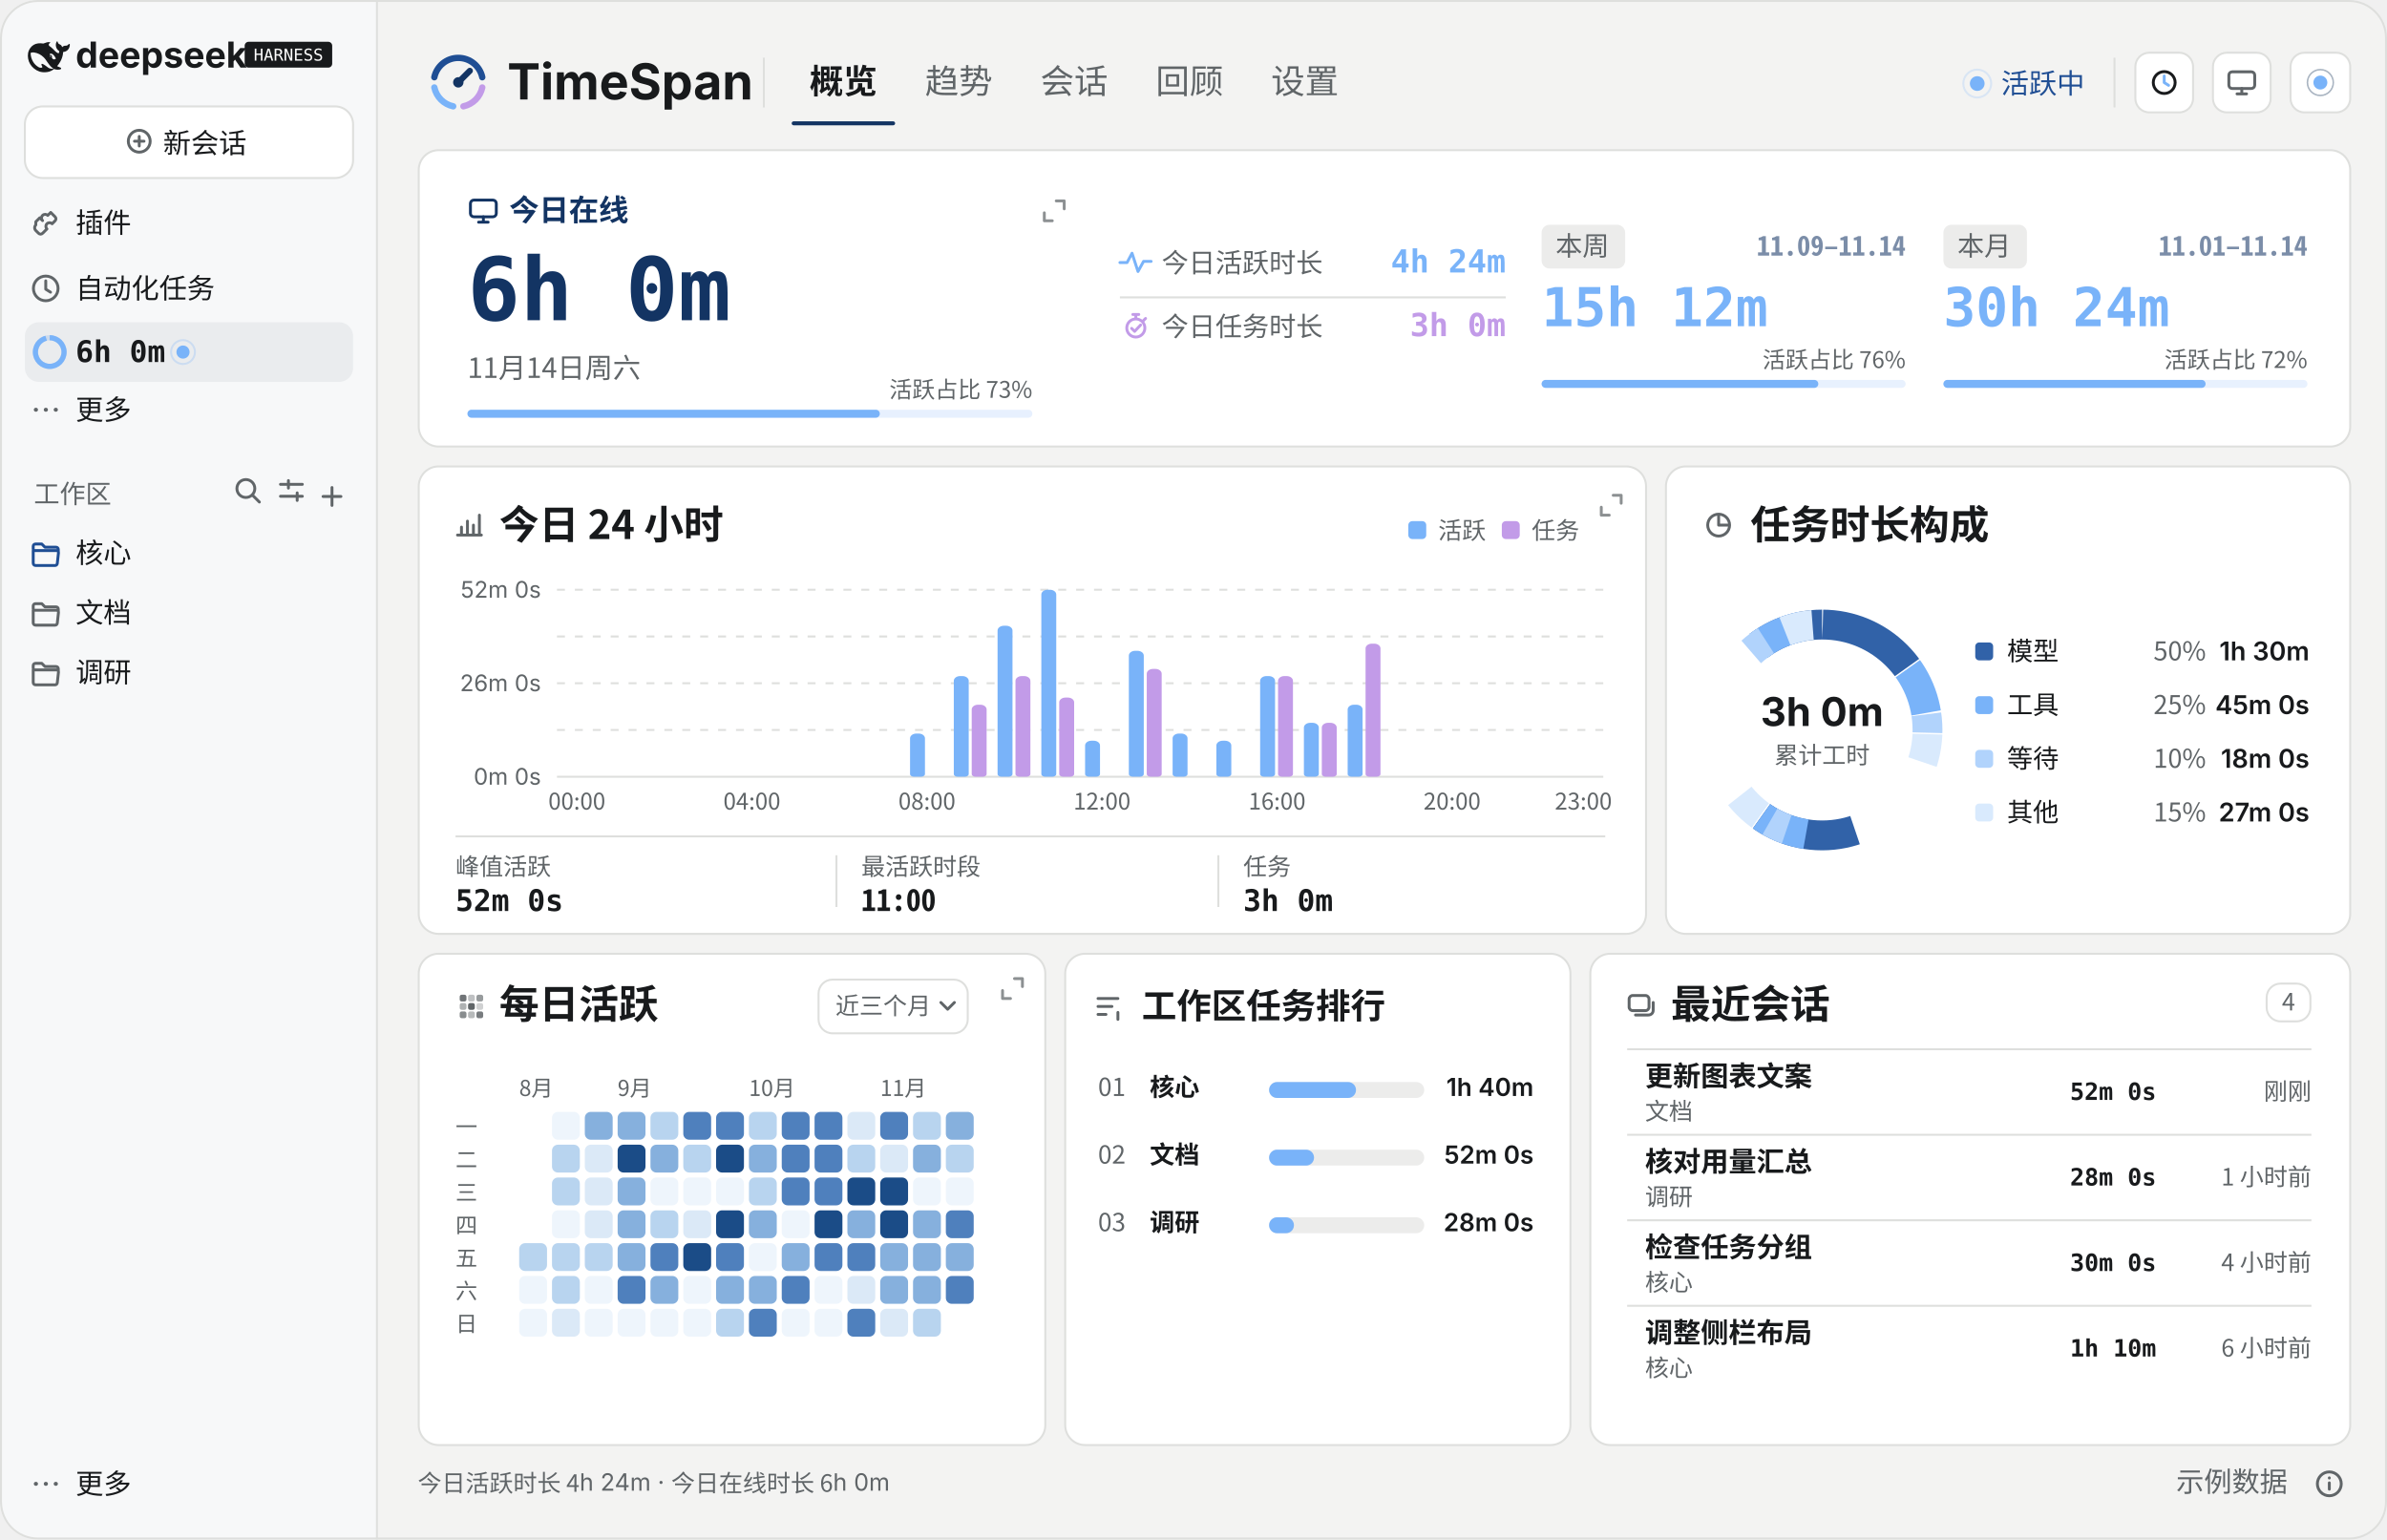
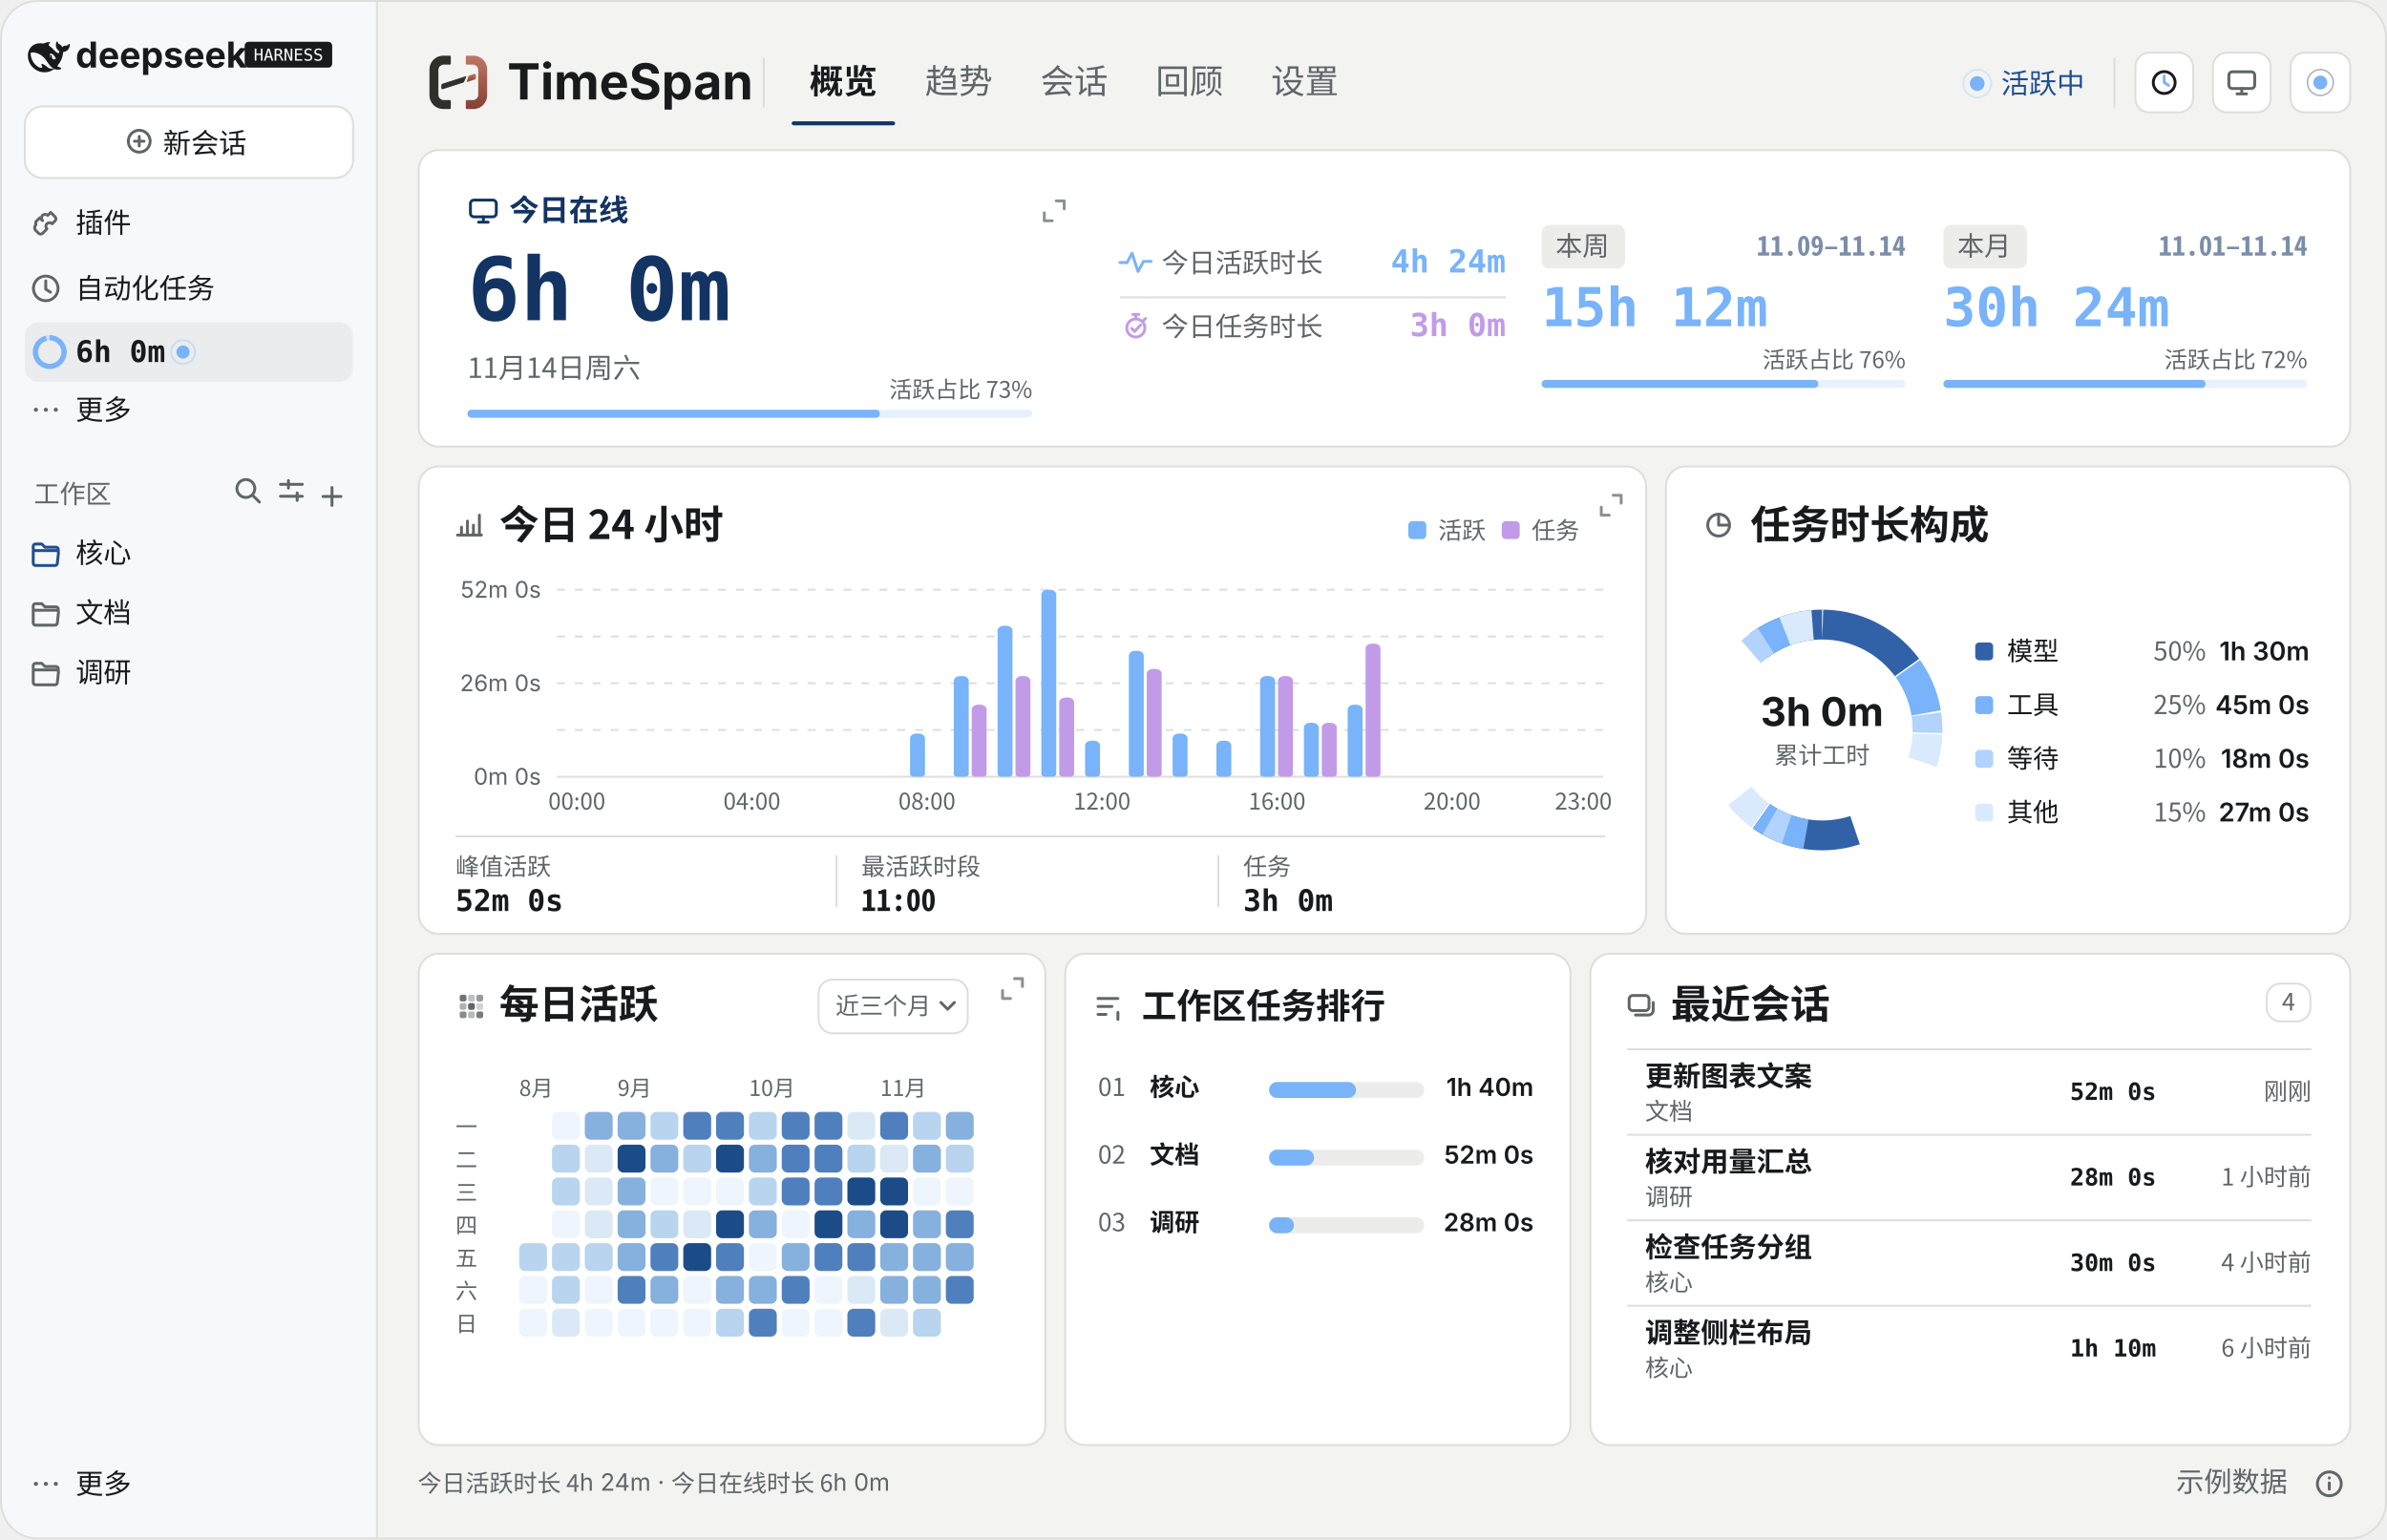
<svg xmlns="http://www.w3.org/2000/svg" xmlns:xlink="http://www.w3.org/1999/xlink" xml:lang="zh-CN" width="1200" height="774" viewBox="0 0 1200 774" role="img" aria-labelledby="dash-title dash-desc">
  <defs>
    <style>
      text { font-family: -apple-system, BlinkMacSystemFont, 'Segoe UI', 'PingFang SC', 'Microsoft YaHei', sans-serif; fill: #181a1c; }
      .mono { font-family: ui-monospace, 'Cascadia Mono', Consolas, 'SFMono-Regular', Menlo, monospace; }
      .heading { font-size: 20px; font-weight: 600; }
      .muted { fill: #606568; }
      .signal { fill: #1f4e94; }
      .signal-deep { fill: #133463; }
      .chart-active { fill: #79b3f9; }
      .task { fill: #C29BE8; }
      .card { fill: #fff; stroke: #dedfdd; }
      .rule { fill: none; stroke: #dedfdd; }
      .glyph { fill: none; stroke: #606568; stroke-width: 1.45; stroke-linecap: round; stroke-linejoin: round; }
    </style>
-     <g id="timespan-rings" fill="none" stroke-width="2.2" stroke-linecap="round">
-       <path d="M3.69 10.23A8.5 8.5 0 0 1 20.31 10.23" stroke="#1f4e94" />
-       <path d="M20.31 13.77A8.5 8.5 0 0 1 13.77 20.31" stroke="#C29BE8" />
-       <path d="M10.23 20.31A8.5 8.5 0 0 1 3.69 13.77" stroke="#79b3f9" />
+     <linearGradient id="timespan-terracotta" x2="0" y2="1">
+       <stop stop-color="#be7766" />
+       <stop offset="1" stop-color="#844033" />
+     </linearGradient>
+     <g id="timespan-mark" fill="#30302b">
+       <path d="M9 2.75H6.75A4.75 4.75 0 0 0 2 7.5v9a4.75 4.75 0 0 0 4.75 4.75H9q.4 0 .4-.4v-2.3q0-.4-.4-.4H6.95a1.85 1.85 0 0 1-1.85-1.85V7.7a1.85 1.85 0 0 1 1.85-1.85H9q.4 0 .4-.4v-2.3q0-.4-.4-.4Z" />
+       <path d="M9 2.75H6.75A4.75 4.75 0 0 0 2 7.5v9a4.75 4.75 0 0 0 4.75 4.75H9q.4 0 .4-.4v-2.3q0-.4-.4-.4H6.95a1.85 1.85 0 0 1-1.85-1.85V7.7a1.85 1.85 0 0 1 1.85-1.85H9q.4 0 .4-.4v-2.3q0-.4-.4-.4Z" transform="translate(24) scale(-1 1)" fill="url(#timespan-terracotta)" />
+       <path d="M6.1 13.05q0-.45.45-.59l7.98-2.57q.33-.11.19.21l-.63 1.58q-.13.33-.46.44l-6.88 2.21q-.65.21-.65-.44Z" />
+       <path d="M15.49 9.94q.1-.26.37-.35l1.54-.49q.7-.22.7.52v.81q0 .45-.44.59l-2.54.81q-.29.09-.17-.2Z" fill="url(#timespan-terracotta)" />
    </g>
    <g id="monitor" stroke-linejoin="round" stroke-linecap="round">
      <rect x="1.5" y="2.6" width="13" height="8.4" rx="1.7" />
      <path d="M8 11v2.7m-2.4 0h4.8" />
    </g>
    <g id="timer-clock">
      <circle cx="8" cy="8" r="5.5" stroke="#181a1c" />
      <path d="M8 4.7V8l2.2 1.4" stroke="#79b3f9" />
    </g>
    <path id="compare-detail" d="M3 9v4h4m2-10h4v4" />
    <g id="info">
      <circle cx="8" cy="8" r="6" />
      <path d="M8 7.5v3.2M8 5v.1" />
    </g>
    <g id="heat" fill="#606568">
      <rect x="2.1" y="2.1" width="3.4" height="3.4" rx="1" opacity=".9" />
      <rect x="6.3" y="2.1" width="3.4" height="3.4" rx="1" opacity=".4" />
      <rect x="10.5" y="2.1" width="3.4" height="3.4" rx="1" opacity=".65" />
      <rect x="2.1" y="6.3" width="3.4" height="3.4" rx="1" opacity=".5" />
      <rect x="6.3" y="6.3" width="3.4" height="3.4" rx="1" />
      <rect x="10.5" y="6.3" width="3.4" height="3.4" rx="1" opacity=".3" />
      <rect x="2.1" y="10.5" width="3.4" height="3.4" rx="1" opacity=".75" />
      <rect x="6.3" y="10.5" width="3.4" height="3.4" rx="1" opacity=".45" />
      <rect x="10.5" y="10.5" width="3.4" height="3.4" rx="1" opacity=".85" />
    </g>
    <g id="folder">
      <path d="M1.7 5V3.6c0-.6.5-1.1 1.1-1.1H6l1.6 1.6h5.6c.6 0 1.1.5 1.1 1.1v1.2M1.7 5.8h11.7c.6 0 1.1.5 1 1.1l-.6 5.4c-.1.6-.5 1-1.1 1H2.9c-.7 0-1.2-.5-1.2-1.2V5.8Z" />
    </g>
    <clipPath id="window-outline">
      <rect width="1200" height="774" rx="19" />
    </clipPath>
  </defs>
  <g clip-path="url(#window-outline)">
    <rect width="1200" height="774" fill="#f3f3f2" />
    <g id="host-sidebar">
      <rect width="190" height="774" fill="#f7f8f9" />
      <path d="M189.5 0v774" class="rule" />
      <g transform="translate(14 18) scale(.88)">
        <path d="M23.748 4.651c-.254-.124-.364.113-.512.233-.051.04-.094.09-.137.137-.372.397-.806.657-1.373.626-.829-.046-1.537.214-2.163.848-.133-.782-.575-1.248-1.247-1.548-.352-.155-.708-.311-.955-.65-.172-.24-.219-.509-.305-.774-.055-.16-.11-.323-.293-.35-.2-.031-.278.136-.356.276-.313.572-.434 1.202-.422 1.84.027 1.436.633 2.58 1.838 3.393.137.094.172.187.129.323-.082.28-.18.553-.266.833-.055.179-.137.218-.328.14a5.5 5.5 0 0 1-1.737-1.179c-.857-.828-1.631-1.743-2.597-2.46a12 12 0 0 0-.689-.47c-.985-.957.13-1.743.387-1.836.27-.098.094-.433-.778-.428-.872.003-1.67.295-2.687.685a3 3 0 0 1-.465.136 9.6 9.6 0 0 0-2.883-.101c-1.885.21-3.39 1.1-4.497 2.622C.082 8.776-.231 10.854.152 13.02c.403 2.284 1.568 4.175 3.36 5.653 1.857 1.533 3.997 2.284 6.438 2.14 1.482-.085 3.132-.284 4.994-1.86.47.234.962.328 1.78.398.629.058 1.235-.031 1.705-.129.735-.155.684-.836.418-.961-2.155-1.004-1.682-.595-2.112-.926 1.095-1.295 2.768-3.598 3.284-6.733.05-.346.115-.834.108-1.114-.004-.171.035-.238.23-.257a4.2 4.2 0 0 0 1.545-.475c1.397-.763 1.96-2.016 2.093-3.517.02-.23-.004-.467-.247-.588M11.58 18.168c-2.088-1.642-3.101-2.183-3.52-2.16-.39.024-.32.472-.234.763.09.288.207.487.371.74.114.167.192.416-.113.603-.673.416-1.842-.14-1.897-.168-1.361-.801-2.5-1.86-3.301-3.306-.775-1.393-1.225-2.888-1.299-4.482-.02-.385.094-.522.477-.592a4.7 4.7 0 0 1 1.53-.038c2.131.311 3.946 1.264 5.467 2.774.868.86 1.525 1.887 2.202 2.89.72 1.066 1.494 2.082 2.48 2.915.348.291.626.513.892.677-.802.09-2.14.109-3.055-.615zm1.001-6.44a.306.306 0 0 1 .415-.287.3.3 0 0 1 .113.074.3.3 0 0 1 .086.214c0 .17-.136.307-.308.307a.303.303 0 0 1-.306-.307m3.11 1.596c-.2.081-.4.151-.591.16a1.25 1.25 0 0 1-.798-.254c-.274-.23-.47-.358-.551-.758a1.7 1.7 0 0 1 .015-.588c.07-.327-.007-.537-.238-.727-.188-.156-.426-.199-.689-.199a.6.6 0 0 1-.254-.078.253.253 0 0 1-.114-.358 1 1 0 0 1 .192-.21c.356-.202.767-.136 1.146.016.352.144.618.408 1.001.782.392.451.462.576.685.915.176.264.336.536.446.848.066.194-.02.353-.25.45" fill="#181a1c" />
      </g>
      <text x="38" y="34" font-size="18" font-weight="650">deepseek</text>
      <rect x="123" y="21" width="44" height="13" rx="2" fill="#181a1c" />
      <text x="145" y="30.5" text-anchor="middle" class="mono" font-size="8.3" style="fill:#fff">HARNESS</text>
      <rect x="12.5" y="53.5" width="165" height="36" rx="9" class="card" />
      <g class="glyph" transform="translate(62 63)">
        <circle cx="8" cy="8" r="5.5" />
        <path d="M5.6 8h4.8M8 5.6v4.8" />
      </g>
      <text x="82" y="77" font-size="14">新会话</text>
      <g class="glyph">
        <path d="M18 111.5l2-2 1.4 1.4a1.8 1.8 0 1 1 2.6-2.6l1.5-1.5 2.1 2.1c.7.7.7 1.5 0 2.2l-1.4 1.4a1.8 1.8 0 1 0-2.6 2.6l-2.1 2.1c-.7.7-1.5.7-2.2 0l-1.3-1.3a2 2 0 0 1 0-2.8Z" />
        <circle cx="23" cy="145" r="6.2" />
        <path d="M23 141.2v4.2l2.4 1.5" />
      </g>
      <text x="38" y="117" font-size="14">插件</text>
      <text x="38" y="150" font-size="14">自动化任务</text>
      <rect x="12.5" y="162" width="165" height="30" rx="7" fill="#eaecee" />
      <g transform="rotate(-90 25 177)" fill="none" stroke-width="2.6">
        <circle cx="25" cy="177" r="7.2" stroke="#ccdaec" />
        <circle cx="25" cy="177" r="7.2" pathLength="100" stroke="#79b3f9" stroke-dasharray="43.38 56.62" />
        <circle cx="25" cy="177" r="7.2" pathLength="100" stroke="#4c80c7" stroke-dasharray="31.44 68.56" stroke-dashoffset="-45.48" />
        <circle cx="25" cy="177" r="7.2" pathLength="100" stroke="#C29BE8" stroke-dasharray="20.99 79.01" stroke-dashoffset="-78.31" />
      </g>
      <text x="38" y="182" class="mono" font-size="15" font-weight="700">6h 0m</text>
      <circle cx="92" cy="177" r="6" fill="none" stroke="#79b3f9" opacity=".27" />
      <circle cx="92" cy="177" r="3.3" fill="#79b3f9" />
      <path d="M18 206h.1m4.9 0h.1m4.9 0h.1" class="glyph" style="stroke-width:2" />
      <text x="38" y="211" font-size="14">更多</text>
      <text x="17" y="253" font-size="13" class="muted">工作区</text>
      <g class="glyph" transform="translate(118 240)">
        <circle cx="5.6" cy="5.6" r="4.5" />
        <path d="M8.9 8.9l3.5 3.5M23 3.5h11m-11 6h11m-7-7.9v3.8m4.4 2.4v3.8m13-2h9m-4.5-4.5v9" />
      </g>
      <use xlink:href="#folder" x="15" y="271" class="glyph" style="stroke:#1f4e94" />
      <use xlink:href="#folder" x="15" y="301" class="glyph" />
      <use xlink:href="#folder" x="15" y="331" class="glyph" />
      <g font-size="14">
        <text x="38" y="283">核心</text>
        <text x="38" y="313">文档</text>
        <text x="38" y="343">调研</text>
      </g>
      <path d="M18 746h.1m4.9 0h.1m4.9 0h.1" class="glyph" style="stroke-width:2" />
      <text x="38" y="751" font-size="14">更多</text>
    </g>
    <g id="page-header">
      <g transform="translate(213 24) scale(1.45)">
-         <use xlink:href="#timespan-rings" />
-         <path d="M12 12l4-4" fill="none" stroke="#133463" stroke-width="2.1" stroke-linecap="round" />
-         <circle cx="12" cy="12" r="1.8" fill="#133463" />
+         <use href="#timespan-mark" />
      </g>
      <text x="255" y="50" font-size="25" font-weight="700">TimeSpan</text>
      <path d="M384 29v25M1063 29v25" class="rule" />
      <g font-size="17" text-anchor="middle">
        <text x="424" y="47" font-weight="600">概览</text>
        <text x="482" y="47" class="muted">趋势</text>
        <text x="540" y="47" class="muted">会话</text>
        <text x="598" y="47" class="muted">回顾</text>
        <text x="656" y="47" class="muted">设置</text>
      </g>
      <rect x="398" y="61" width="52" height="2" rx="1" fill="#133463" />
      <circle cx="994" cy="42" r="7" fill="none" stroke="#79b3f9" opacity=".22" />
      <circle cx="994" cy="42" r="3.7" fill="#79b3f9" />
      <text x="1006" y="47" font-size="14" class="signal">活跃中</text>
      <g id="manual-timer-icon">
        <rect x="1073.5" y="26.5" width="29" height="30" rx="7" class="card" />
        <use xlink:href="#timer-clock" x="1080" y="33.5" class="glyph" />
      </g>
      <g id="appearance-icon">
        <rect x="1112.5" y="26.5" width="29" height="30" rx="7" class="card" />
        <use xlink:href="#monitor" x="1119" y="33.5" class="glyph" />
      </g>
      <g id="palette-icon">
        <rect x="1151.5" y="26.5" width="30" height="30" rx="7" class="card" />
        <circle cx="1166.5" cy="41.5" r="6.4" fill="none" stroke="#aab5c2" />
        <circle cx="1166.5" cy="41.5" r="5.6" fill="none" stroke="#fff" />
        <circle cx="1166.5" cy="41.5" r="3.5" fill="#79b3f9" />
      </g>
    </g>
    <g id="overview-metrics">
      <rect x="210.5" y="75.5" width="971" height="149" rx="10" class="card" />
      <path d="M563 149.5h194" class="rule" />
      <use xlink:href="#monitor" x="235" y="98" class="glyph" style="stroke:#133463" />
      <text x="256" y="111" font-size="15" font-weight="600" class="signal-deep">今日在线</text>
      <use xlink:href="#compare-detail" x="522" y="98" class="glyph" opacity=".72" />
      <text x="235" y="161" class="mono signal-deep" font-size="44" font-weight="700">6h 0m</text>
      <text x="235" y="190" font-size="14" class="muted">11月14日周六</text>
      <text x="519" y="200" font-size="11.5" text-anchor="end" class="muted">活跃占比 73%</text>
      <rect x="235" y="206" width="284" height="4" rx="2" fill="#e7f0fe" />
      <rect x="235" y="206" width="207.3" height="4" rx="2" fill="#79b3f9" />
      <path d="M563 132h3.6l2.5-4.7 3 9.2 2.8-5.1h3.8" class="glyph" style="stroke:#79b3f9" />
      <text x="584" y="137" font-size="13.5" class="muted">今日活跃时长</text>
      <text x="757" y="137" font-size="16" font-weight="700" text-anchor="end" class="mono chart-active">4h 24m</text>
      <g transform="translate(563 156)" class="glyph" style="stroke:#C29BE8">
        <circle cx="8" cy="8.9" r="4.55" />
        <path d="M6.5 2.1h3M8 2.1v1.9" />
        <path d="M11.8 5.2l1.1-1.1" />
        <path d="M5.9 9.1l1.5 1.5 3-3.2" />
      </g>
      <text x="584" y="169" font-size="13.5" class="muted">今日任务时长</text>
      <text x="757" y="169" font-size="16" font-weight="700" text-anchor="end" class="mono task">3h 0m</text>
      <g font-size="13.5">
        <rect x="775" y="113" width="42" height="22" rx="4" fill="#ececeb" />
        <text x="782" y="128.5" class="muted">本周</text>
        <text x="958" y="128.5" font-weight="700" text-anchor="end" class="mono" style="fill:#7b8da8">11.09–11.14</text>
        <text x="775" y="164" font-size="27" font-weight="700" class="mono chart-active">15h 12m</text>
        <text x="958" y="185" font-size="11.5" text-anchor="end" class="muted">活跃占比 76%</text>
        <rect x="775" y="191" width="183" height="4" rx="2" fill="#e8f1fe" />
        <rect x="775" y="191" width="139.1" height="4" rx="2" fill="#79b3f9" />
        <rect x="977" y="113" width="42" height="22" rx="4" fill="#ececeb" />
        <text x="984" y="128.5" class="muted">本月</text>
        <text x="1160" y="128.5" font-weight="700" text-anchor="end" class="mono" style="fill:#7b8da8">11.01–11.14</text>
        <text x="977" y="164" font-size="27" font-weight="700" class="mono chart-active">30h 24m</text>
        <text x="1160" y="185" font-size="11.5" text-anchor="end" class="muted">活跃占比 72%</text>
        <rect x="977" y="191" width="183" height="4" rx="2" fill="#e8f1fe" />
        <rect x="977" y="191" width="131.8" height="4" rx="2" fill="#79b3f9" />
      </g>
    </g>
    <g id="daily-trend-card">
      <rect x="210.5" y="234.5" width="617" height="235" rx="10" class="card" />
      <path d="M230 269h12M232 269v-4m3 4v-7m3 7v-5m3 5v-10" class="glyph" />
      <text x="251" y="271" class="heading">今日 24 小时</text>
      <rect x="708" y="262" width="9" height="9" rx="2" fill="#79b3f9" />
      <text x="723" y="271" font-size="12" class="muted">活跃</text>
      <rect x="755" y="262" width="9" height="9" rx="2" fill="#C29BE8" />
      <text x="770" y="271" font-size="12" class="muted">任务</text>
      <use xlink:href="#compare-detail" x="802" y="246" class="glyph" opacity=".72" />
      <path d="M280 296.5h526M280 320h526M280 343.5h526M280 367h526" class="rule" stroke-dasharray="4 5" />
      <path d="M280 390.5h526M229 420.5h578M420.5 430v26M612.5 430v26" class="rule" />
      <g font-size="11.5" text-anchor="end">
        <text x="272" y="300.5" class="muted">52m 0s</text>
        <text x="272" y="347.5" class="muted">26m 0s</text>
        <text x="272" y="394.5" class="muted">0m 0s</text>
      </g>
      <g fill="#79b3f9">
        <path d="M 460.65 368.8 H 461.85 A 3.15 2.4 0 0 1 465 371.2 V 389.15 A 1.95 1.35 0 0 1 463.05 390.5 H 459.45 A 1.95 1.35 0 0 1 457.5 389.15 V 371.2 A 3.15 2.4 0 0 1 460.65 368.8 Z" />
        <path d="M 482.65 339.9 H 483.85 A 3.15 2.4 0 0 1 487 342.3 V 389.15 A 1.95 1.35 0 0 1 485.05 390.5 H 481.45 A 1.95 1.35 0 0 1 479.5 389.15 V 342.3 A 3.15 2.4 0 0 1 482.65 339.9 Z" />
        <path d="M 504.65 314.6 H 505.85 A 3.15 2.4 0 0 1 509 317 V 389.15 A 1.95 1.35 0 0 1 507.05 390.5 H 503.45 A 1.95 1.35 0 0 1 501.5 389.15 V 317 A 3.15 2.4 0 0 1 504.65 314.6 Z" />
        <path d="M 526.65 296.5 H 527.85 A 3.15 2.4 0 0 1 531 298.9 V 389.15 A 1.95 1.35 0 0 1 529.05 390.5 H 525.45 A 1.95 1.35 0 0 1 523.5 389.15 V 298.9 A 3.15 2.4 0 0 1 526.65 296.5 Z" />
        <path d="M 548.65 372.4 H 549.85 A 3.15 2.4 0 0 1 553 374.8 V 389.15 A 1.95 1.35 0 0 1 551.05 390.5 H 547.45 A 1.95 1.35 0 0 1 545.5 389.15 V 374.8 A 3.15 2.4 0 0 1 548.65 372.4 Z" />
        <path d="M 570.65 327.2 H 571.85 A 3.15 2.4 0 0 1 575 329.6 V 389.15 A 1.95 1.35 0 0 1 573.05 390.5 H 569.45 A 1.95 1.35 0 0 1 567.5 389.15 V 329.6 A 3.15 2.4 0 0 1 570.65 327.2 Z" />
        <path d="M 592.65 368.8 H 593.85 A 3.15 2.4 0 0 1 597 371.2 V 389.15 A 1.95 1.35 0 0 1 595.05 390.5 H 591.45 A 1.95 1.35 0 0 1 589.5 389.15 V 371.2 A 3.15 2.4 0 0 1 592.65 368.8 Z" />
        <path d="M 614.65 372.4 H 615.85 A 3.15 2.4 0 0 1 619 374.8 V 389.15 A 1.95 1.35 0 0 1 617.05 390.5 H 613.45 A 1.95 1.35 0 0 1 611.5 389.15 V 374.8 A 3.15 2.4 0 0 1 614.65 372.4 Z" />
        <path d="M 636.65 339.9 H 637.85 A 3.15 2.4 0 0 1 641 342.3 V 389.15 A 1.95 1.35 0 0 1 639.05 390.5 H 635.45 A 1.95 1.35 0 0 1 633.5 389.15 V 342.3 A 3.15 2.4 0 0 1 636.65 339.9 Z" />
        <path d="M 658.65 363.4 H 659.85 A 3.15 2.4 0 0 1 663 365.8 V 389.15 A 1.95 1.35 0 0 1 661.05 390.5 H 657.45 A 1.95 1.35 0 0 1 655.5 389.15 V 365.8 A 3.15 2.4 0 0 1 658.65 363.4 Z" />
        <path d="M 680.65 354.3 H 681.85 A 3.15 2.4 0 0 1 685 356.7 V 389.15 A 1.95 1.35 0 0 1 683.05 390.5 H 679.45 A 1.95 1.35 0 0 1 677.5 389.15 V 356.7 A 3.15 2.4 0 0 1 680.65 354.3 Z" />
      </g>
      <g fill="#C29BE8">
        <path d="M 491.65 354.3 H 492.85 A 3.15 2.4 0 0 1 496 356.7 V 389.15 A 1.95 1.35 0 0 1 494.05 390.5 H 490.45 A 1.95 1.35 0 0 1 488.5 389.15 V 356.7 A 3.15 2.4 0 0 1 491.65 354.3 Z" />
        <path d="M 513.65 339.9 H 514.85 A 3.15 2.4 0 0 1 518 342.3 V 389.15 A 1.95 1.35 0 0 1 516.05 390.5 H 512.45 A 1.95 1.35 0 0 1 510.5 389.15 V 342.3 A 3.15 2.4 0 0 1 513.65 339.9 Z" />
        <path d="M 535.65 350.7 H 536.85 A 3.15 2.4 0 0 1 540 353.1 V 389.15 A 1.95 1.35 0 0 1 538.05 390.5 H 534.45 A 1.95 1.35 0 0 1 532.5 389.15 V 353.1 A 3.15 2.4 0 0 1 535.65 350.7 Z" />
        <path d="M 579.65 336.3 H 580.85 A 3.15 2.4 0 0 1 584 338.7 V 389.15 A 1.95 1.35 0 0 1 582.05 390.5 H 578.45 A 1.95 1.35 0 0 1 576.5 389.15 V 338.7 A 3.15 2.4 0 0 1 579.65 336.3 Z" />
        <path d="M 645.65 339.9 H 646.85 A 3.15 2.4 0 0 1 650 342.3 V 389.15 A 1.95 1.35 0 0 1 648.05 390.5 H 644.45 A 1.95 1.35 0 0 1 642.5 389.15 V 342.3 A 3.15 2.4 0 0 1 645.65 339.9 Z" />
        <path d="M 667.65 363.4 H 668.85 A 3.15 2.4 0 0 1 672 365.8 V 389.15 A 1.95 1.35 0 0 1 670.05 390.5 H 666.45 A 1.95 1.35 0 0 1 664.5 389.15 V 365.8 A 3.15 2.4 0 0 1 667.65 363.4 Z" />
        <path d="M 689.65 323.6 H 690.85 A 3.15 2.4 0 0 1 694 326 V 389.15 A 1.95 1.35 0 0 1 692.05 390.5 H 688.45 A 1.95 1.35 0 0 1 686.5 389.15 V 326 A 3.15 2.4 0 0 1 689.65 323.6 Z" />
      </g>
      <g font-size="11.5" text-anchor="middle">
        <text x="290" y="407" class="muted">00:00</text>
        <text x="378" y="407" class="muted">04:00</text>
        <text x="466" y="407" class="muted">08:00</text>
        <text x="554" y="407" class="muted">12:00</text>
        <text x="642" y="407" class="muted">16:00</text>
        <text x="730" y="407" class="muted">20:00</text>
        <text x="796" y="407" class="muted">23:00</text>
      </g>
      <g font-size="12">
        <text x="229" y="440" class="muted">峰值活跃</text>
        <text x="433" y="440" class="muted">最活跃时段</text>
        <text x="625" y="440" class="muted">任务</text>
      </g>
      <g font-size="15" font-weight="600">
        <text x="229" y="458" class="mono">52m 0s</text>
        <text x="433" y="458" class="mono">11:00</text>
        <text x="625" y="458" class="mono">3h 0m</text>
      </g>
    </g>
    <g id="composition-card">
      <rect x="837.5" y="234.5" width="344" height="235" rx="10" class="card" />
      <g class="glyph" transform="translate(857 257)">
        <circle cx="7" cy="7" r="5.5" />
        <path d="M7 2v5h5" />
      </g>
      <text x="880" y="271" class="heading">任务时长构成</text>
      <g transform="rotate(-90 916 367)" fill="none" stroke-width="15">
        <circle cx="916" cy="367" r="53" pathLength="100" stroke="#3162a8" stroke-dasharray="49.3 100" stroke-dashoffset="-.35" />
        <circle cx="916" cy="367" r="53" pathLength="100" stroke="#79b3f9" stroke-dasharray="24.3 100" stroke-dashoffset="-50.35" />
        <circle cx="916" cy="367" r="53" pathLength="100" stroke="#b1d3fc" stroke-dasharray="9.3 100" stroke-dashoffset="-75.35" />
        <circle cx="916" cy="367" r="53" pathLength="100" stroke="#d9eafd" stroke-dasharray="14.3 100" stroke-dashoffset="-85.35" />
      </g>
      <text x="916" y="365" font-size="20" font-weight="700" text-anchor="middle">3h 0m</text>
      <text x="916" y="384" font-size="12" text-anchor="middle" class="muted">累计工时</text>
      <g font-size="13">
        <rect x="993" y="323" width="9" height="9" rx="2" fill="#3162a8" />
        <text x="1009" y="332">模型</text>
        <rect x="993" y="350" width="9" height="9" rx="2" fill="#79b3f9" />
        <text x="1009" y="359">工具</text>
        <rect x="993" y="377" width="9" height="9" rx="2" fill="#b1d3fc" />
        <text x="1009" y="386">等待</text>
        <rect x="993" y="404" width="9" height="9" rx="2" fill="#d9eafd" />
        <text x="1009" y="413">其他</text>
        <g text-anchor="end">
          <text x="1109" y="332" class="muted">50%</text>
          <text x="1109" y="359" class="muted">25%</text>
          <text x="1109" y="386" class="muted">10%</text>
          <text x="1109" y="413" class="muted">15%</text>
          <text x="1161" y="332" font-weight="600">1h 30m</text>
          <text x="1161" y="359" font-weight="600">45m 0s</text>
          <text x="1161" y="386" font-weight="600">18m 0s</text>
          <text x="1161" y="413" font-weight="600">27m 0s</text>
        </g>
      </g>
    </g>
    <g id="heatmap-card">
      <rect x="210.5" y="479.5" width="315" height="247" rx="10" class="card" />
      <use xlink:href="#heat" x="229" y="498" />
      <text x="251" y="512" class="heading">每日活跃</text>
      <rect x="411.5" y="492.5" width="75" height="27" rx="7" class="card" />
      <text x="420" y="510" font-size="12" class="muted">近三个月</text>
      <path d="m473 504 3.4 3.4 3.4-3.4" class="glyph" />
      <use xlink:href="#compare-detail" x="501" y="489" class="glyph" opacity=".72" />
      <g font-size="11" text-anchor="start">
        <text x="261" y="551" class="muted">8月</text>
        <text x="310.5" y="551" class="muted">9月</text>
        <text x="376.5" y="551" class="muted">10月</text>
        <text x="442.5" y="551" class="muted">11月</text>
        <text x="229" y="570.5" class="muted">一</text>
        <text x="229" y="587" class="muted">二</text>
        <text x="229" y="603.5" class="muted">三</text>
        <text x="229" y="620" class="muted">四</text>
        <text x="229" y="636.5" class="muted">五</text>
        <text x="229" y="653" class="muted">六</text>
        <text x="229" y="669.5" class="muted">日</text>
      </g>
      <g transform="translate(261 559)">
        <rect x="16.5" width="14" height="14" rx="3" fill="#eef5fc" />
        <rect x="33" width="14" height="14" rx="3" fill="#86b0dd" />
        <rect x="49.5" width="14" height="14" rx="3" fill="#86b0dd" />
        <rect x="66" width="14" height="14" rx="3" fill="#b8d4ef" />
        <rect x="82.5" width="14" height="14" rx="3" fill="#4f80bd" />
        <rect x="99" width="14" height="14" rx="3" fill="#4f80bd" />
        <rect x="115.5" width="14" height="14" rx="3" fill="#b8d4ef" />
        <rect x="132" width="14" height="14" rx="3" fill="#4f80bd" />
        <rect x="148.5" width="14" height="14" rx="3" fill="#4f80bd" />
        <rect x="165" width="14" height="14" rx="3" fill="#dbe9f7" />
        <rect x="181.5" width="14" height="14" rx="3" fill="#4f80bd" />
        <rect x="198" width="14" height="14" rx="3" fill="#b8d4ef" />
        <rect x="214.5" width="14" height="14" rx="3" fill="#86b0dd" />
      </g>
      <g transform="translate(261 575.5)">
        <rect x="16.5" width="14" height="14" rx="3" fill="#b8d4ef" />
        <rect x="33" width="14" height="14" rx="3" fill="#dbe9f7" />
        <rect x="49.5" width="14" height="14" rx="3" fill="#1b4c87" />
        <rect x="66" width="14" height="14" rx="3" fill="#86b0dd" />
        <rect x="82.5" width="14" height="14" rx="3" fill="#b8d4ef" />
        <rect x="99" width="14" height="14" rx="3" fill="#1b4c87" />
        <rect x="115.5" width="14" height="14" rx="3" fill="#86b0dd" />
        <rect x="132" width="14" height="14" rx="3" fill="#4f80bd" />
        <rect x="148.5" width="14" height="14" rx="3" fill="#4f80bd" />
        <rect x="165" width="14" height="14" rx="3" fill="#b8d4ef" />
        <rect x="181.5" width="14" height="14" rx="3" fill="#dbe9f7" />
        <rect x="198" width="14" height="14" rx="3" fill="#86b0dd" />
        <rect x="214.5" width="14" height="14" rx="3" fill="#b8d4ef" />
      </g>
      <g transform="translate(261 592)">
        <rect x="16.5" width="14" height="14" rx="3" fill="#b8d4ef" />
        <rect x="33" width="14" height="14" rx="3" fill="#dbe9f7" />
        <rect x="49.5" width="14" height="14" rx="3" fill="#86b0dd" />
        <rect x="66" width="14" height="14" rx="3" fill="#eef5fc" />
        <rect x="82.5" width="14" height="14" rx="3" fill="#eef5fc" />
        <rect x="99" width="14" height="14" rx="3" fill="#eef5fc" />
        <rect x="115.5" width="14" height="14" rx="3" fill="#b8d4ef" />
        <rect x="132" width="14" height="14" rx="3" fill="#4f80bd" />
        <rect x="148.5" width="14" height="14" rx="3" fill="#4f80bd" />
        <rect x="165" width="14" height="14" rx="3" fill="#1b4c87" />
        <rect x="181.5" width="14" height="14" rx="3" fill="#1b4c87" />
        <rect x="198" width="14" height="14" rx="3" fill="#eef5fc" />
        <rect x="214.5" width="14" height="14" rx="3" fill="#eef5fc" />
      </g>
      <g transform="translate(261 608.5)">
        <rect x="16.5" width="14" height="14" rx="3" fill="#eef5fc" />
        <rect x="33" width="14" height="14" rx="3" fill="#dbe9f7" />
        <rect x="49.5" width="14" height="14" rx="3" fill="#86b0dd" />
        <rect x="66" width="14" height="14" rx="3" fill="#b8d4ef" />
        <rect x="82.5" width="14" height="14" rx="3" fill="#dbe9f7" />
        <rect x="99" width="14" height="14" rx="3" fill="#1b4c87" />
        <rect x="115.5" width="14" height="14" rx="3" fill="#86b0dd" />
        <rect x="132" width="14" height="14" rx="3" fill="#eef5fc" />
        <rect x="148.5" width="14" height="14" rx="3" fill="#1b4c87" />
        <rect x="165" width="14" height="14" rx="3" fill="#86b0dd" />
        <rect x="181.5" width="14" height="14" rx="3" fill="#1b4c87" />
        <rect x="198" width="14" height="14" rx="3" fill="#86b0dd" />
        <rect x="214.5" width="14" height="14" rx="3" fill="#4f80bd" />
      </g>
      <g transform="translate(261 625)">
        <rect x="0" width="14" height="14" rx="3" fill="#b8d4ef" />
        <rect x="16.5" width="14" height="14" rx="3" fill="#b8d4ef" />
        <rect x="33" width="14" height="14" rx="3" fill="#b8d4ef" />
        <rect x="49.5" width="14" height="14" rx="3" fill="#86b0dd" />
        <rect x="66" width="14" height="14" rx="3" fill="#4f80bd" />
        <rect x="82.5" width="14" height="14" rx="3" fill="#1b4c87" />
        <rect x="99" width="14" height="14" rx="3" fill="#4f80bd" />
        <rect x="115.5" width="14" height="14" rx="3" fill="#eef5fc" />
        <rect x="132" width="14" height="14" rx="3" fill="#86b0dd" />
        <rect x="148.5" width="14" height="14" rx="3" fill="#4f80bd" />
        <rect x="165" width="14" height="14" rx="3" fill="#4f80bd" />
        <rect x="181.5" width="14" height="14" rx="3" fill="#86b0dd" />
        <rect x="198" width="14" height="14" rx="3" fill="#86b0dd" />
        <rect x="214.5" width="14" height="14" rx="3" fill="#86b0dd" />
      </g>
      <g transform="translate(261 641.5)">
        <rect x="0" width="14" height="14" rx="3" fill="#eef5fc" />
        <rect x="16.5" width="14" height="14" rx="3" fill="#b8d4ef" />
        <rect x="33" width="14" height="14" rx="3" fill="#eef5fc" />
        <rect x="49.5" width="14" height="14" rx="3" fill="#4f80bd" />
        <rect x="66" width="14" height="14" rx="3" fill="#86b0dd" />
        <rect x="82.5" width="14" height="14" rx="3" fill="#eef5fc" />
        <rect x="99" width="14" height="14" rx="3" fill="#86b0dd" />
        <rect x="115.5" width="14" height="14" rx="3" fill="#86b0dd" />
        <rect x="132" width="14" height="14" rx="3" fill="#4f80bd" />
        <rect x="148.5" width="14" height="14" rx="3" fill="#eef5fc" />
        <rect x="165" width="14" height="14" rx="3" fill="#dbe9f7" />
        <rect x="181.5" width="14" height="14" rx="3" fill="#86b0dd" />
        <rect x="198" width="14" height="14" rx="3" fill="#86b0dd" />
        <rect x="214.5" width="14" height="14" rx="3" fill="#4f80bd" />
      </g>
      <g transform="translate(261 658)">
        <rect x="0" width="14" height="14" rx="3" fill="#eef5fc" />
        <rect x="16.5" width="14" height="14" rx="3" fill="#dbe9f7" />
        <rect x="33" width="14" height="14" rx="3" fill="#eef5fc" />
        <rect x="49.5" width="14" height="14" rx="3" fill="#eef5fc" />
        <rect x="66" width="14" height="14" rx="3" fill="#eef5fc" />
        <rect x="82.5" width="14" height="14" rx="3" fill="#eef5fc" />
        <rect x="99" width="14" height="14" rx="3" fill="#b8d4ef" />
        <rect x="115.5" width="14" height="14" rx="3" fill="#4f80bd" />
        <rect x="132" width="14" height="14" rx="3" fill="#eef5fc" />
        <rect x="148.5" width="14" height="14" rx="3" fill="#eef5fc" />
        <rect x="165" width="14" height="14" rx="3" fill="#4f80bd" />
        <rect x="181.5" width="14" height="14" rx="3" fill="#dbe9f7" />
        <rect x="198" width="14" height="14" rx="3" fill="#b8d4ef" />
      </g>
    </g>
    <g id="workspace-rank-card">
      <rect x="535.5" y="479.5" width="254" height="247" rx="10" class="card" />
      <path d="M552 502h10m-10 4h7m-7 4h4m6-1v3.5" class="glyph" />
      <text x="574" y="512" class="heading" style="font-size:17.5px">工作区任务排行</text>
      <g font-size="12.5">
        <text x="552" y="551" class="muted">01</text>
        <text x="578" y="551" font-weight="600">核心</text>
        <text x="771" y="551" font-weight="600" text-anchor="end">1h 40m</text>
        <rect x="638" y="544" width="78" height="8" rx="4" fill="#ececeb" />
        <rect x="638" y="544" width="43.7" height="8" rx="4" fill="#79b3f9" />
        <text x="552" y="585" class="muted">02</text>
        <text x="578" y="585" font-weight="600">文档</text>
        <text x="771" y="585" font-weight="600" text-anchor="end">52m 0s</text>
        <rect x="638" y="578" width="78" height="8" rx="4" fill="#ececeb" />
        <rect x="638" y="578" width="22.6" height="8" rx="4" fill="#79b3f9" />
        <text x="552" y="619" class="muted">03</text>
        <text x="578" y="619" font-weight="600">调研</text>
        <text x="771" y="619" font-weight="600" text-anchor="end">28m 0s</text>
        <rect x="638" y="612" width="78" height="8" rx="4" fill="#ececeb" />
        <rect x="638" y="612" width="12.5" height="8" rx="4" fill="#79b3f9" />
      </g>
    </g>
    <g id="recent-sessions-card">
      <rect x="799.5" y="479.5" width="382" height="247" rx="10" class="card" />
      <g class="glyph" transform="translate(818 499)">
        <rect x="1" y="1.5" width="10" height="7.6" rx="1.8" />
        <path d="M4.2 11.3h6.4c1.5 0 2.5-1 2.5-2.4V5" />
      </g>
      <text x="840" y="512" class="heading">最近会话</text>
      <rect x="1139.5" y="494.5" width="22" height="19" rx="7" class="card" />
      <text x="1150.5" y="508" text-anchor="middle" class="muted" font-size="12">4</text>
      <path d="M818 527.5h344M818 570.5h344M818 613.5h344M818 656.5h344" class="rule" />
      <g font-size="14" font-weight="600">
        <text x="827" y="546">更新图表文案</text>
        <text x="827" y="589">核对用量汇总</text>
        <text x="827" y="632">检查任务分组</text>
        <text x="827" y="675">调整侧栏布局</text>
      </g>
      <g font-size="12">
        <text x="827" y="563" class="muted">文档</text>
        <text x="827" y="606" class="muted">调研</text>
        <text x="827" y="649" class="muted">核心</text>
        <text x="827" y="692" class="muted">核心</text>
      </g>
      <g font-size="12" text-anchor="end">
        <text x="1084" y="553" class="mono" font-weight="600">52m 0s</text>
        <text x="1084" y="596" class="mono" font-weight="600">28m 0s</text>
        <text x="1084" y="639" class="mono" font-weight="600">30m 0s</text>
        <text x="1084" y="682" class="mono" font-weight="600">1h 10m</text>
        <text x="1162" y="553" class="muted">刚刚</text>
        <text x="1162" y="596" class="muted">1 小时前</text>
        <text x="1162" y="639" class="muted">4 小时前</text>
        <text x="1162" y="682" class="muted">6 小时前</text>
      </g>
    </g>
    <g id="page-footer">
      <text x="210" y="750" class="muted" font-size="12">今日活跃时长 4h 24m · 今日在线时长 6h 0m</text>
      <text x="1150" y="750" class="muted" font-size="14" text-anchor="end">示例数据</text>
      <use xlink:href="#info" x="1163" y="738" class="glyph" />
    </g>
  </g>
  <rect x=".5" y=".5" width="1199" height="773" rx="18.5" fill="none" stroke="#dedfdd" />
</svg>
